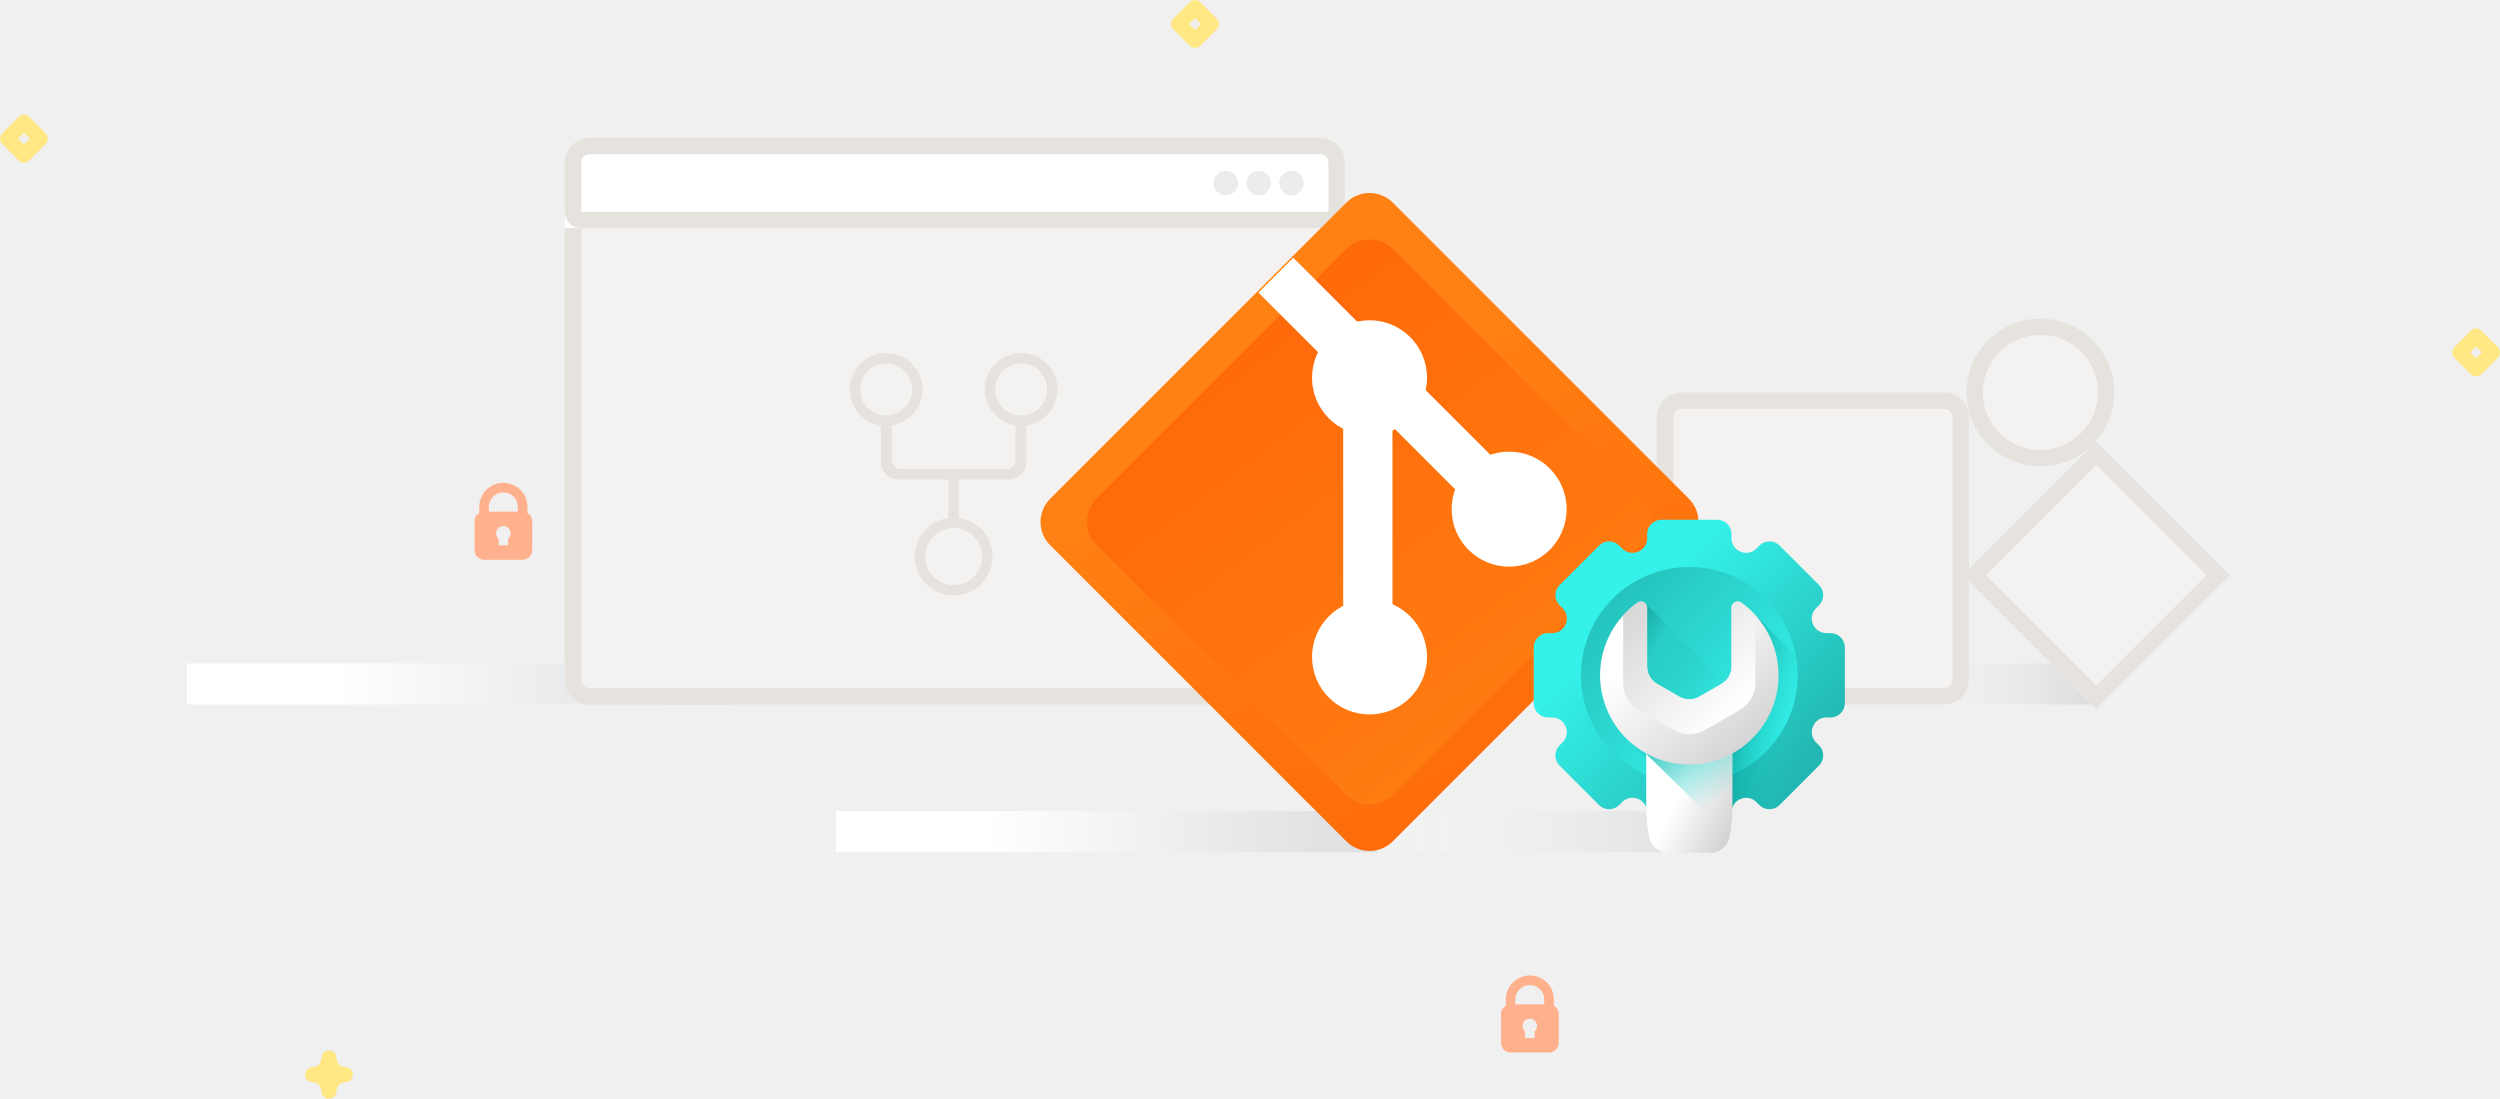
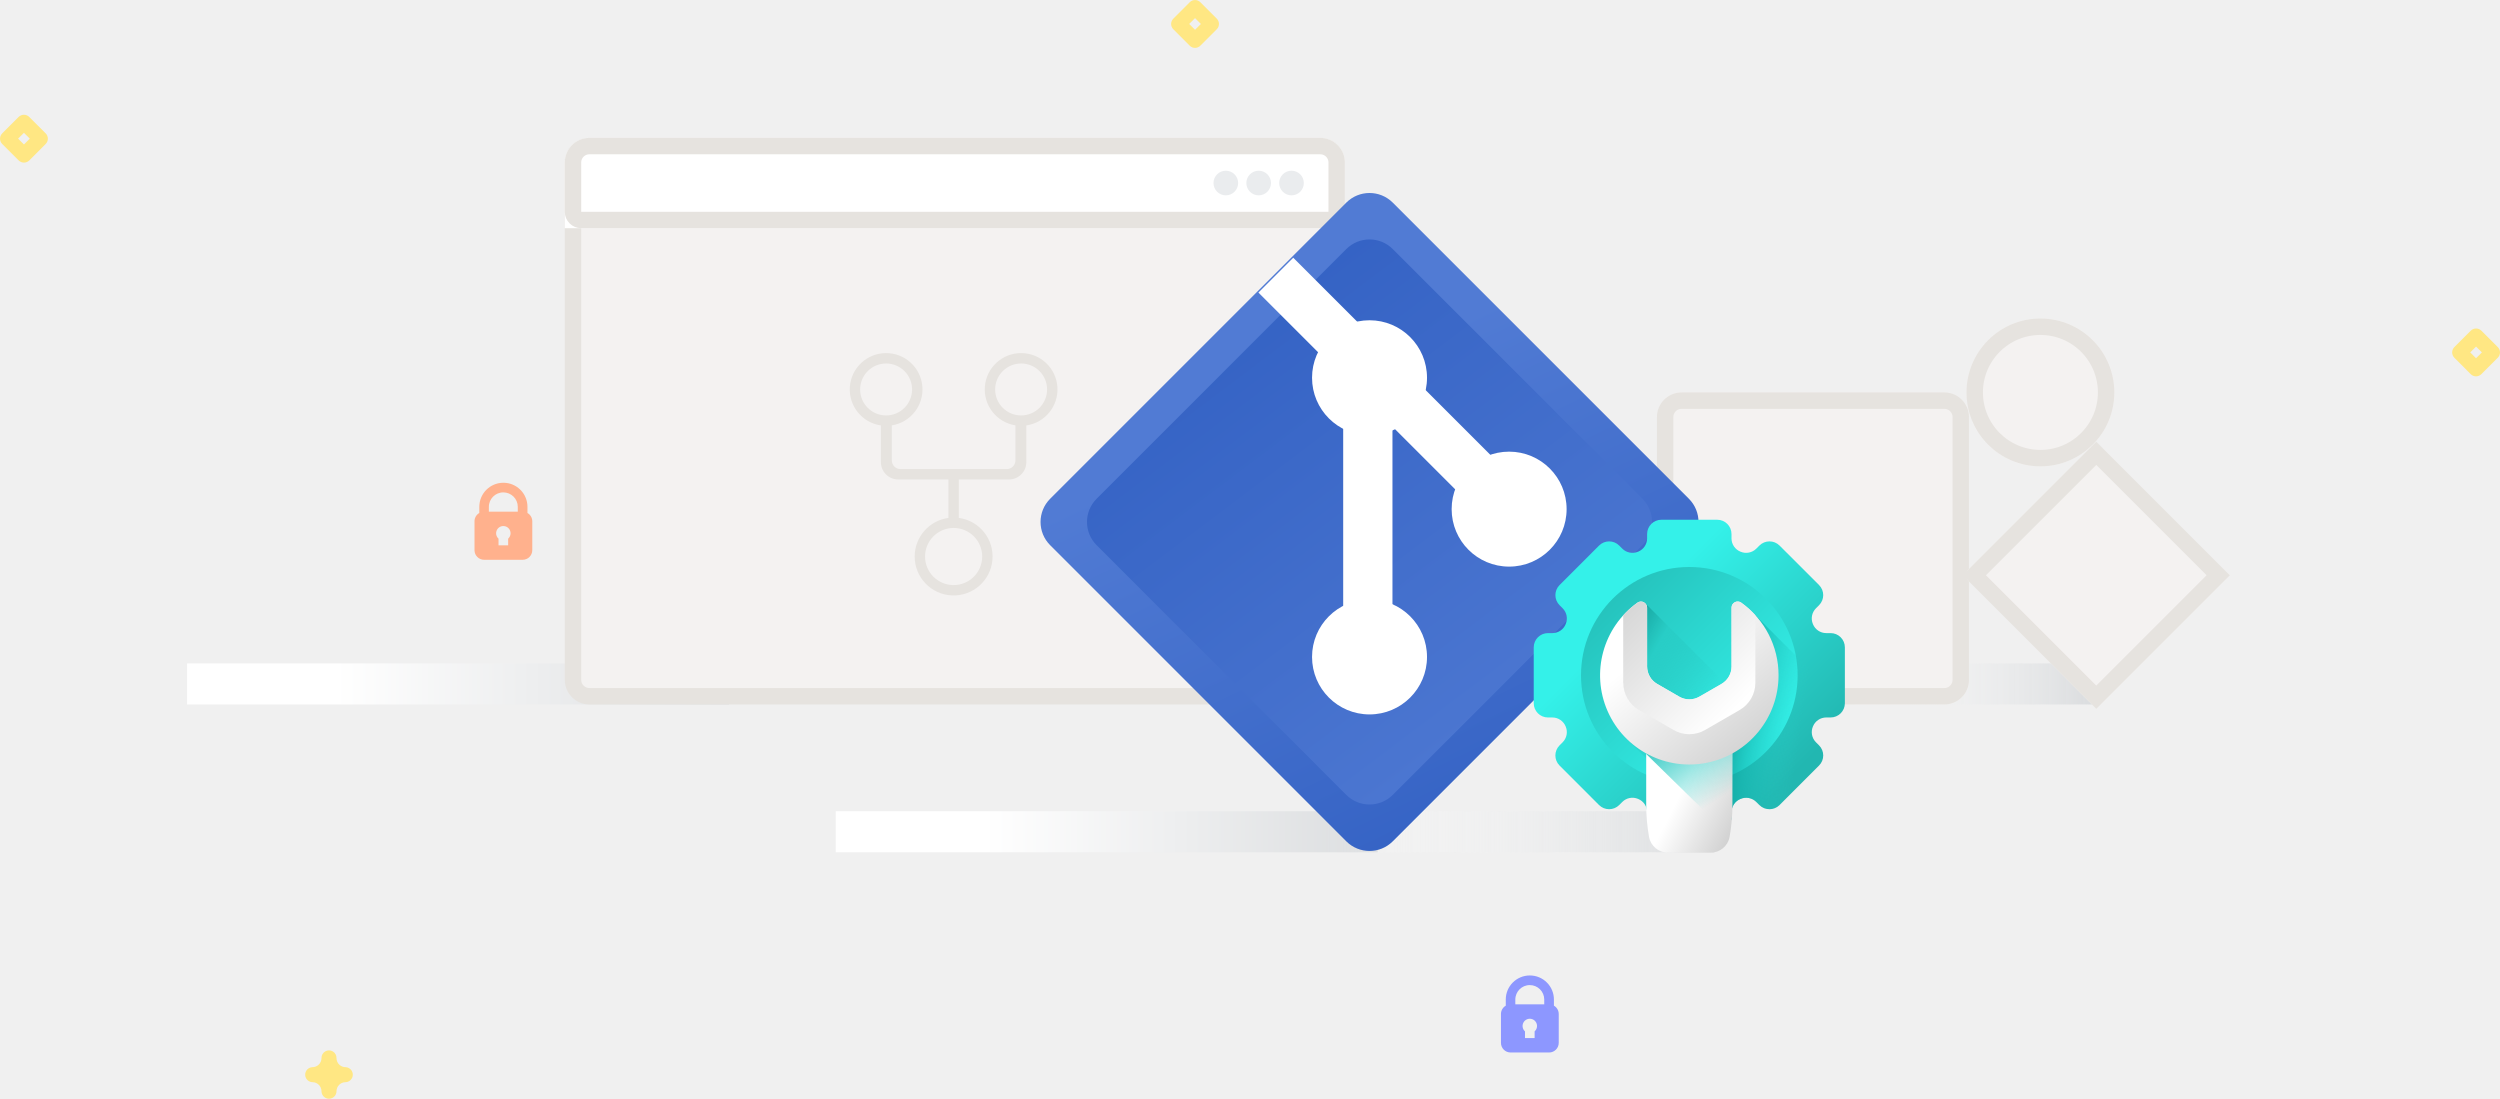
<svg xmlns="http://www.w3.org/2000/svg" xmlns:xlink="http://www.w3.org/1999/xlink" width="304.445" height="133.801" viewBox="0 0 304.445 133.801">
  <defs>
    <linearGradient id="linear-gradient" x1="0.274" y1="0.5" x2="1" y2="0.5" gradientUnits="objectBoundingBox">
      <stop offset="0" stop-color="#fff" />
      <stop offset="1" stop-color="#dbdddf" />
    </linearGradient>
    <linearGradient id="linear-gradient-2" x1="0.274" y1="0.5" x2="1" y2="0.5" gradientUnits="objectBoundingBox">
      <stop offset="0" stop-color="#fff" stop-opacity="0" />
      <stop offset="1" stop-color="#dbdddf" />
    </linearGradient>
    <linearGradient id="linear-gradient-5" x1="0.466" y1="0.171" x2="0.058" y2="1.337" gradientUnits="objectBoundingBox">
-       <stop offset="0" stop-color="#ff8113" />
-       <stop offset="1" stop-color="#fe6407" />
+       <stop offset="0" stop-color="#517bd4" />
+       <stop offset="1" stop-color="#2d5cc0" />
    </linearGradient>
    <linearGradient id="linear-gradient-6" x1="0.416" y1="1.334" x2="0.664" y2="-0.443" gradientUnits="objectBoundingBox">
-       <stop offset="0" stop-color="#ff8113" />
-       <stop offset="1" stop-color="#fe6206" />
+       <stop offset="0" stop-color="#517bd4" />
+       <stop offset="1" stop-color="#2d5cc0" />
    </linearGradient>
    <linearGradient id="linear-gradient-7" x1="0.308" y1="0.308" x2="0.828" y2="0.828" gradientUnits="objectBoundingBox">
      <stop offset="0" stop-color="#34f1e9" />
      <stop offset="1" stop-color="#22b7b1" />
    </linearGradient>
    <linearGradient id="linear-gradient-8" x1="0.821" y1="0.821" x2="0.126" y2="0.126" gradientUnits="objectBoundingBox">
      <stop offset="0" stop-color="#34f1e9" />
      <stop offset="1" stop-color="#25c2bc" />
    </linearGradient>
    <linearGradient id="linear-gradient-9" x1="0.428" y1="0.45" x2="-0.035" y2="0.205" gradientUnits="objectBoundingBox">
      <stop offset="0" stop-color="#28cbc4" stop-opacity="0" />
      <stop offset="0.563" stop-color="#28cdc6" stop-opacity="0.922" />
      <stop offset="1" stop-color="#0b8985" />
    </linearGradient>
    <linearGradient id="linear-gradient-10" x1="0.608" y1="0.634" x2="-0.093" y2="0.449" gradientUnits="objectBoundingBox">
      <stop offset="0" stop-color="#2ad2cb" stop-opacity="0" />
      <stop offset="0.563" stop-color="#11b0aa" stop-opacity="0.561" />
      <stop offset="1" stop-color="#0b8984" />
    </linearGradient>
    <linearGradient id="linear-gradient-11" x1="0.464" y1="0.418" x2="1.086" y2="0.86" gradientUnits="objectBoundingBox">
      <stop offset="0" stop-color="#fff" />
      <stop offset="1" stop-color="#ccc" />
    </linearGradient>
    <linearGradient id="linear-gradient-12" x1="0.801" y1="0.671" x2="0.39" y2="-0.096" gradientUnits="objectBoundingBox">
      <stop offset="0" stop-color="#2ad0c9" stop-opacity="0" />
      <stop offset="1" stop-color="#26c4be" />
    </linearGradient>
    <linearGradient id="linear-gradient-13" x1="0.317" y1="0.252" x2="0.97" y2="0.967" xlink:href="#linear-gradient-11" />
    <linearGradient id="linear-gradient-14" x1="0.875" y1="0.78" x2="-0.125" y2="-0.215" xlink:href="#linear-gradient-11" />
  </defs>
  <g id="remote-repository-illustration" transform="translate(-1066.222 -196.211)">
    <path id="Path_95" d="M424.493,166.965a.914.914,0,0,1-.914-.914,1.1,1.1,0,0,0-1.1-1.1.915.915,0,0,1,0-1.829,1.1,1.1,0,0,0,1.1-1.1.915.915,0,1,1,1.829,0,1.1,1.1,0,0,0,1.1,1.1.915.915,0,0,1,0,1.829,1.1,1.1,0,0,0-1.1,1.1.914.914,0,0,1-.914.914Z" transform="translate(681.793 163.047)" fill="#ffe783" />
    <path id="Path_96" d="M68.794,419.851a.915.915,0,0,1-.645-.267l-2-2a.914.914,0,0,1,0-1.291l2-2a.914.914,0,0,1,1.291,0l2,2a.914.914,0,0,1,0,1.291l-2,2.008A.915.915,0,0,1,68.794,419.851Zm-.711-2.917.711.711.711-.711-.711-.708Z" transform="translate(1000.344 -203.84)" fill="#ffe783" />
    <path id="Path_98" d="M141.064,46.254a.914.914,0,0,1-.645-.267l-2-2.005a.914.914,0,0,1,0-1.291l2-2a.914.914,0,0,1,1.291,0l2,2a.914.914,0,0,1,0,1.291l-2,2a.909.909,0,0,1-.645.267Zm-.711-2.917.711.711.711-.711-.711-.711Z" transform="translate(1226.688 195.791)" fill="#ffe783" />
    <path id="Path_98-2" data-name="Path_98" d="M141.064,46.254a.914.914,0,0,1-.645-.267l-2-2.005a.914.914,0,0,1,0-1.291l2-2a.914.914,0,0,1,1.291,0l2,2a.914.914,0,0,1,0,1.291l-2,2a.909.909,0,0,1-.645.267Zm-.711-2.917.711.711.711-.711-.711-.711Z" transform="translate(1070.688 155.791)" fill="#ffe783" />
-     <path id="padlock" d="M70.9,3.681V2.932a2.932,2.932,0,1,0-5.864,0v.749a1.169,1.169,0,0,0-.586,1.01V8.209a1.174,1.174,0,0,0,1.173,1.173h4.691a1.174,1.174,0,0,0,1.173-1.173V4.691a1.169,1.169,0,0,0-.586-1.01ZM67.963,1.173a1.761,1.761,0,0,1,1.759,1.759v.586H66.2V2.932a1.761,1.761,0,0,1,1.759-1.759Zm.586,5.635v.815H67.377V6.808a.88.88,0,1,1,1.173,0Z" transform="translate(1184.555 315)" fill="#ffb18d" />
+     <path id="padlock" d="M70.9,3.681V2.932a2.932,2.932,0,1,0-5.864,0v.749a1.169,1.169,0,0,0-.586,1.01V8.209a1.174,1.174,0,0,0,1.173,1.173h4.691a1.174,1.174,0,0,0,1.173-1.173V4.691a1.169,1.169,0,0,0-.586-1.01ZM67.963,1.173a1.761,1.761,0,0,1,1.759,1.759v.586H66.2V2.932a1.761,1.761,0,0,1,1.759-1.759Zm.586,5.635v.815H67.377V6.808a.88.88,0,1,1,1.173,0Z" transform="translate(1184.555 315)" fill="#8d97ff" />
    <path id="padlock-2" data-name="padlock" d="M70.9,3.681V2.932a2.932,2.932,0,1,0-5.864,0v.749a1.169,1.169,0,0,0-.586,1.01V8.209a1.174,1.174,0,0,0,1.173,1.173h4.691a1.174,1.174,0,0,0,1.173-1.173V4.691a1.169,1.169,0,0,0-.586-1.01ZM67.963,1.173a1.761,1.761,0,0,1,1.759,1.759v.586H66.2V2.932a1.761,1.761,0,0,1,1.759-1.759Zm.586,5.635v.815H67.377V6.808a.88.88,0,1,1,1.173,0Z" transform="translate(1059.555 255)" fill="#ffb18d" />
    <rect id="Rectangle_446" data-name="Rectangle 446" width="66" height="5" transform="translate(1168 295)" fill="url(#linear-gradient)" />
    <rect id="Rectangle_454" data-name="Rectangle 454" width="43" height="5" transform="translate(1278 277)" fill="url(#linear-gradient-2)" />
    <g id="Group_1135" data-name="Group 1135" transform="translate(882 91)">
      <g id="Rectangle_452" data-name="Rectangle 452" transform="translate(386 153)" fill="#f4f2f1" stroke="#e6e3df" stroke-width="2">
        <rect width="38" height="38" rx="3" stroke="none" />
        <rect x="1" y="1" width="36" height="36" rx="2" fill="none" />
      </g>
      <g id="Rectangle_453" data-name="Rectangle 453" transform="translate(423.237 175.264) rotate(-45)" fill="#f4f2f1" stroke="#e6e3df" stroke-width="2">
        <rect width="23" height="23" rx="1" stroke="none" />
        <rect x="1" y="1" width="21" height="21" fill="none" />
      </g>
      <g id="Ellipse_191" data-name="Ellipse 191" transform="translate(423.7 144)" fill="#f4f2f1" stroke="#e6e3df" stroke-width="2">
        <circle cx="9" cy="9" r="9" stroke="none" />
        <circle cx="9" cy="9" r="8" fill="none" />
      </g>
      <g id="Group_1177" data-name="Group 1177" transform="translate(-27)">
        <rect id="Rectangle_448" data-name="Rectangle 448" width="66" height="5" transform="translate(234 186)" fill="url(#linear-gradient)" />
        <g id="Path_2110" data-name="Path 2110" transform="translate(280 122)" fill="#f4f2f1">
          <path d="M 92 68 L 3 68 C 1.897 68 1 67.103 1 66 L 1 3 C 1 1.897 1.897 1 3 1 L 92 1 C 93.103 1 94 1.897 94 3 L 94 66 C 94 67.103 93.103 68 92 68 Z" stroke="none" />
          <path d="M 3 2 C 2.449 2 2 2.449 2 3 L 2 66 C 2 66.551 2.449 67 3 67 L 92 67 C 92.551 67 93 66.551 93 66 L 93 3 C 93 2.449 92.551 2 92 2 L 3 2 M 3 0 L 92 0 C 93.657 0 95 1.343 95 3 L 95 66 C 95 67.657 93.657 69 92 69 L 3 69 C 1.343 69 0 67.657 0 66 L 0 3 C 0 1.343 1.343 0 3 0 Z" stroke="none" fill="#e6e3df" />
        </g>
        <g id="Rectangle_376" data-name="Rectangle 376" transform="translate(280 122)" fill="#fff" stroke="#e6e3df" stroke-width="2">
          <path d="M3,0H92a3,3,0,0,1,3,3v8a0,0,0,0,1,0,0H0a0,0,0,0,1,0,0V3A3,3,0,0,1,3,0Z" stroke="none" />
          <path d="M3,1H92a2,2,0,0,1,2,2V9a1,1,0,0,1-1,1H2A1,1,0,0,1,1,9V3A2,2,0,0,1,3,1Z" fill="none" />
        </g>
        <circle id="Ellipse_110" data-name="Ellipse 110" cx="1.5" cy="1.5" r="1.5" transform="translate(367 126)" fill="#eaecee" />
        <circle id="Ellipse_111" data-name="Ellipse 111" cx="1.5" cy="1.5" r="1.5" transform="translate(363 126)" fill="#eaecee" />
        <circle id="Ellipse_112" data-name="Ellipse 112" cx="1.5" cy="1.5" r="1.5" transform="translate(359 126)" fill="#eaecee" />
        <path id="Path_2096" data-name="Path 2096" d="M7.906,24.771a4.749,4.749,0,0,1,4.111-4.7V15.389H5.9a2.109,2.109,0,0,1-2.108-2.108V8.809A4.428,4.428,0,1,1,5.123,8.8v4.27a1.055,1.055,0,0,0,1.053,1.055H19.119a1.056,1.056,0,0,0,1.055-1.055V8.8a4.428,4.428,0,1,1,1.328.009v4.472a2.11,2.11,0,0,1-2.108,2.108H13.281v4.681a4.743,4.743,0,1,1-5.375,4.7Zm1.264,0a3.479,3.479,0,1,0,3.48-3.478A3.483,3.483,0,0,0,9.169,24.771ZM17.705,4.426a3.163,3.163,0,1,0,3.163-3.161A3.167,3.167,0,0,0,17.705,4.426Zm-16.442,0A3.163,3.163,0,1,0,4.426,1.265,3.167,3.167,0,0,0,1.264,4.426Z" transform="translate(314.704 148.211)" fill="#e6e3df" />
      </g>
    </g>
    <rect id="Rectangle_467" data-name="Rectangle 467" width="66" height="5" transform="translate(1209 295)" fill="url(#linear-gradient-2)" />
    <g id="Group_1281" data-name="Group 1281" transform="translate(719 -1746.788)">
      <rect id="Rectangle_857" data-name="Rectangle 857" width="59" height="59" rx="4" transform="translate(472.281 2006.564) rotate(-45)" fill="url(#linear-gradient-5)" />
      <rect id="Rectangle_858" data-name="Rectangle 858" width="51" height="51" rx="4" transform="translate(477.938 2006.564) rotate(-45)" fill="url(#linear-gradient-6)" />
      <rect id="Rectangle_859" data-name="Rectangle 859" width="43" height="6" transform="translate(504.711 1974.383) rotate(45)" fill="#fff" />
      <rect id="Rectangle_860" data-name="Rectangle 860" width="39" height="6" transform="translate(516.793 1985.207) rotate(90)" fill="#fff" />
      <circle id="Ellipse_338" data-name="Ellipse 338" cx="7" cy="7" r="7" transform="translate(507 2016)" fill="#fff" />
      <circle id="Ellipse_339" data-name="Ellipse 339" cx="7" cy="7" r="7" transform="translate(507 1982)" fill="#fff" />
      <circle id="Ellipse_340" data-name="Ellipse 340" cx="7" cy="7" r="7" transform="translate(524 1998)" fill="#fff" />
    </g>
    <g id="Settings-Illsutration" transform="translate(1236.334 259.504)">
      <path id="Path_2115" data-name="Path 2115" d="M54.553,22.343v-6.8a1.738,1.738,0,0,0-1.738-1.738h-.537a1.746,1.746,0,0,1-1.611-1.086l-.009-.022a1.747,1.747,0,0,1,.37-1.909l.379-.379a1.738,1.738,0,0,0,0-2.458L46.6,3.145a1.738,1.738,0,0,0-2.458,0l-.379.379a1.747,1.747,0,0,1-1.909.37l-.022-.009a1.746,1.746,0,0,1-1.086-1.611V1.738A1.738,1.738,0,0,0,39.009,0h-6.8a1.738,1.738,0,0,0-1.738,1.738v.537a1.746,1.746,0,0,1-1.086,1.611l-.022.009a1.747,1.747,0,0,1-1.909-.37l-.379-.379a1.738,1.738,0,0,0-2.458,0L19.811,7.952a1.738,1.738,0,0,0,0,2.458l.379.379a1.747,1.747,0,0,1,.37,1.909l-.009.022a1.746,1.746,0,0,1-1.611,1.086H18.4a1.738,1.738,0,0,0-1.738,1.738v6.8A1.738,1.738,0,0,0,18.4,24.08h.537a1.746,1.746,0,0,1,1.611,1.086l.009.022a1.747,1.747,0,0,1-.37,1.909l-.379.379a1.738,1.738,0,0,0,0,2.458l4.807,4.807a1.738,1.738,0,0,0,2.458,0l.379-.379a1.747,1.747,0,0,1,1.909-.37l.022.009a1.746,1.746,0,0,1,1.086,1.611v.537a1.738,1.738,0,0,0,1.738,1.738h6.8a1.738,1.738,0,0,0,1.738-1.738v-.537A1.746,1.746,0,0,1,41.833,34l.022-.009a1.747,1.747,0,0,1,1.909.37l.379.379a1.738,1.738,0,0,0,2.458,0l4.807-4.807a1.738,1.738,0,0,0,0-2.458l-.379-.379a1.747,1.747,0,0,1-.37-1.909l.009-.022a1.746,1.746,0,0,1,1.611-1.086h.537a1.738,1.738,0,0,0,1.738-1.738Z" transform="translate(0)" fill="url(#linear-gradient-7)" />
      <circle id="Ellipse_168" data-name="Ellipse 168" cx="13.189" cy="13.189" r="13.189" transform="translate(22.421 5.755)" fill="url(#linear-gradient-8)" />
      <path id="Path_2116" data-name="Path 2116" d="M150.035,137.829a1.737,1.737,0,0,1-1.728,1.56h-.537a1.746,1.746,0,0,0-1.611,1.086l-.009.022a1.748,1.748,0,0,0,.37,1.909l.38.379a1.738,1.738,0,0,1,0,2.457l-4.808,4.807a1.737,1.737,0,0,1-2.457,0l-.379-.379a1.748,1.748,0,0,0-1.909-.37l-.022.009a1.746,1.746,0,0,0-1.086,1.611v.537a1.737,1.737,0,0,1-1.569,1.729l-10.958-10.963a10.692,10.692,0,0,1-3.308-7.952,10.4,10.4,0,0,1,4.381-8.695c.342-.245.776-.32,1.011-.037.078.095,9.436,9.436,9.541,9.538a2.439,2.439,0,0,0,.9-1.893v-7.174a.744.744,0,0,1,1.174-.608,10.957,10.957,0,0,1,1.675,1.478Z" transform="translate(-95.492 -115.308)" fill="url(#linear-gradient-9)" />
      <path id="Path_2117" data-name="Path 2117" d="M320.49,153.2l-.379-.379a1.747,1.747,0,0,1-.37-1.909l.009-.022a1.746,1.746,0,0,1,1.611-1.086h.537a1.738,1.738,0,0,0,1.729-1.559l-10.948-10.948q-.348-.377-.73-.718a10.869,10.869,0,0,1-2.965,16.82v9.963a1.735,1.735,0,0,0,.846-1.49v-.537a1.746,1.746,0,0,1,1.086-1.611l.022-.009a1.747,1.747,0,0,1,1.909.37l.379.379a1.738,1.738,0,0,0,2.458,0l4.807-4.807A1.738,1.738,0,0,0,320.49,153.2Z" transform="translate(-269.082 -125.72)" fill="url(#linear-gradient-10)" />
      <path id="Path_2118" data-name="Path 2118" d="M199.1,336.809a22.283,22.283,0,0,0,.348-3.919v-8.972h-10.5v8.972a22.282,22.282,0,0,0,.348,3.919,2.33,2.33,0,0,0,2.309,1.9h5.186A2.33,2.33,0,0,0,199.1,336.809Z" transform="translate(-158.589 -298.172)" fill="url(#linear-gradient-11)" />
      <path id="Path_2119" data-name="Path 2119" d="M188.948,326.7l10.178,9.959a22.277,22.277,0,0,0,.322-3.767v-8.972h-10.5Z" transform="translate(-158.589 -298.172)" fill="url(#linear-gradient-12)" />
      <path id="Path_2120" data-name="Path 2120" d="M140.008,134.254a10.867,10.867,0,1,1-17.184-8.844.745.745,0,0,1,1.179.6v7.173a2.442,2.442,0,0,0,1.221,2.115l2.7,1.556a2.442,2.442,0,0,0,2.442,0l2.7-1.556a2.442,2.442,0,0,0,1.221-2.115v-7.173a.744.744,0,0,1,1.174-.608A10.853,10.853,0,0,1,140.008,134.254Z" transform="translate(-93.531 -115.31)" fill="url(#linear-gradient-13)" />
      <path id="Path_2121" data-name="Path 2121" d="M153.814,135.17a3.823,3.823,0,0,0,1.911,3.311l4.22,2.436a3.823,3.823,0,0,0,3.823,0l4.22-2.436a3.823,3.823,0,0,0,1.911-3.311v-8.223a10.919,10.919,0,0,0-1.731-1.54.744.744,0,0,0-1.174.608v7.173a2.442,2.442,0,0,1-1.221,2.115l-2.7,1.556a2.442,2.442,0,0,1-2.442,0l-2.7-1.556a2.442,2.442,0,0,1-1.221-2.115v-7.173a.745.745,0,0,0-1.179-.6,10.928,10.928,0,0,0-1.726,1.536v8.223Z" transform="translate(-126.247 -115.311)" fill="url(#linear-gradient-14)" />
    </g>
  </g>
</svg>
